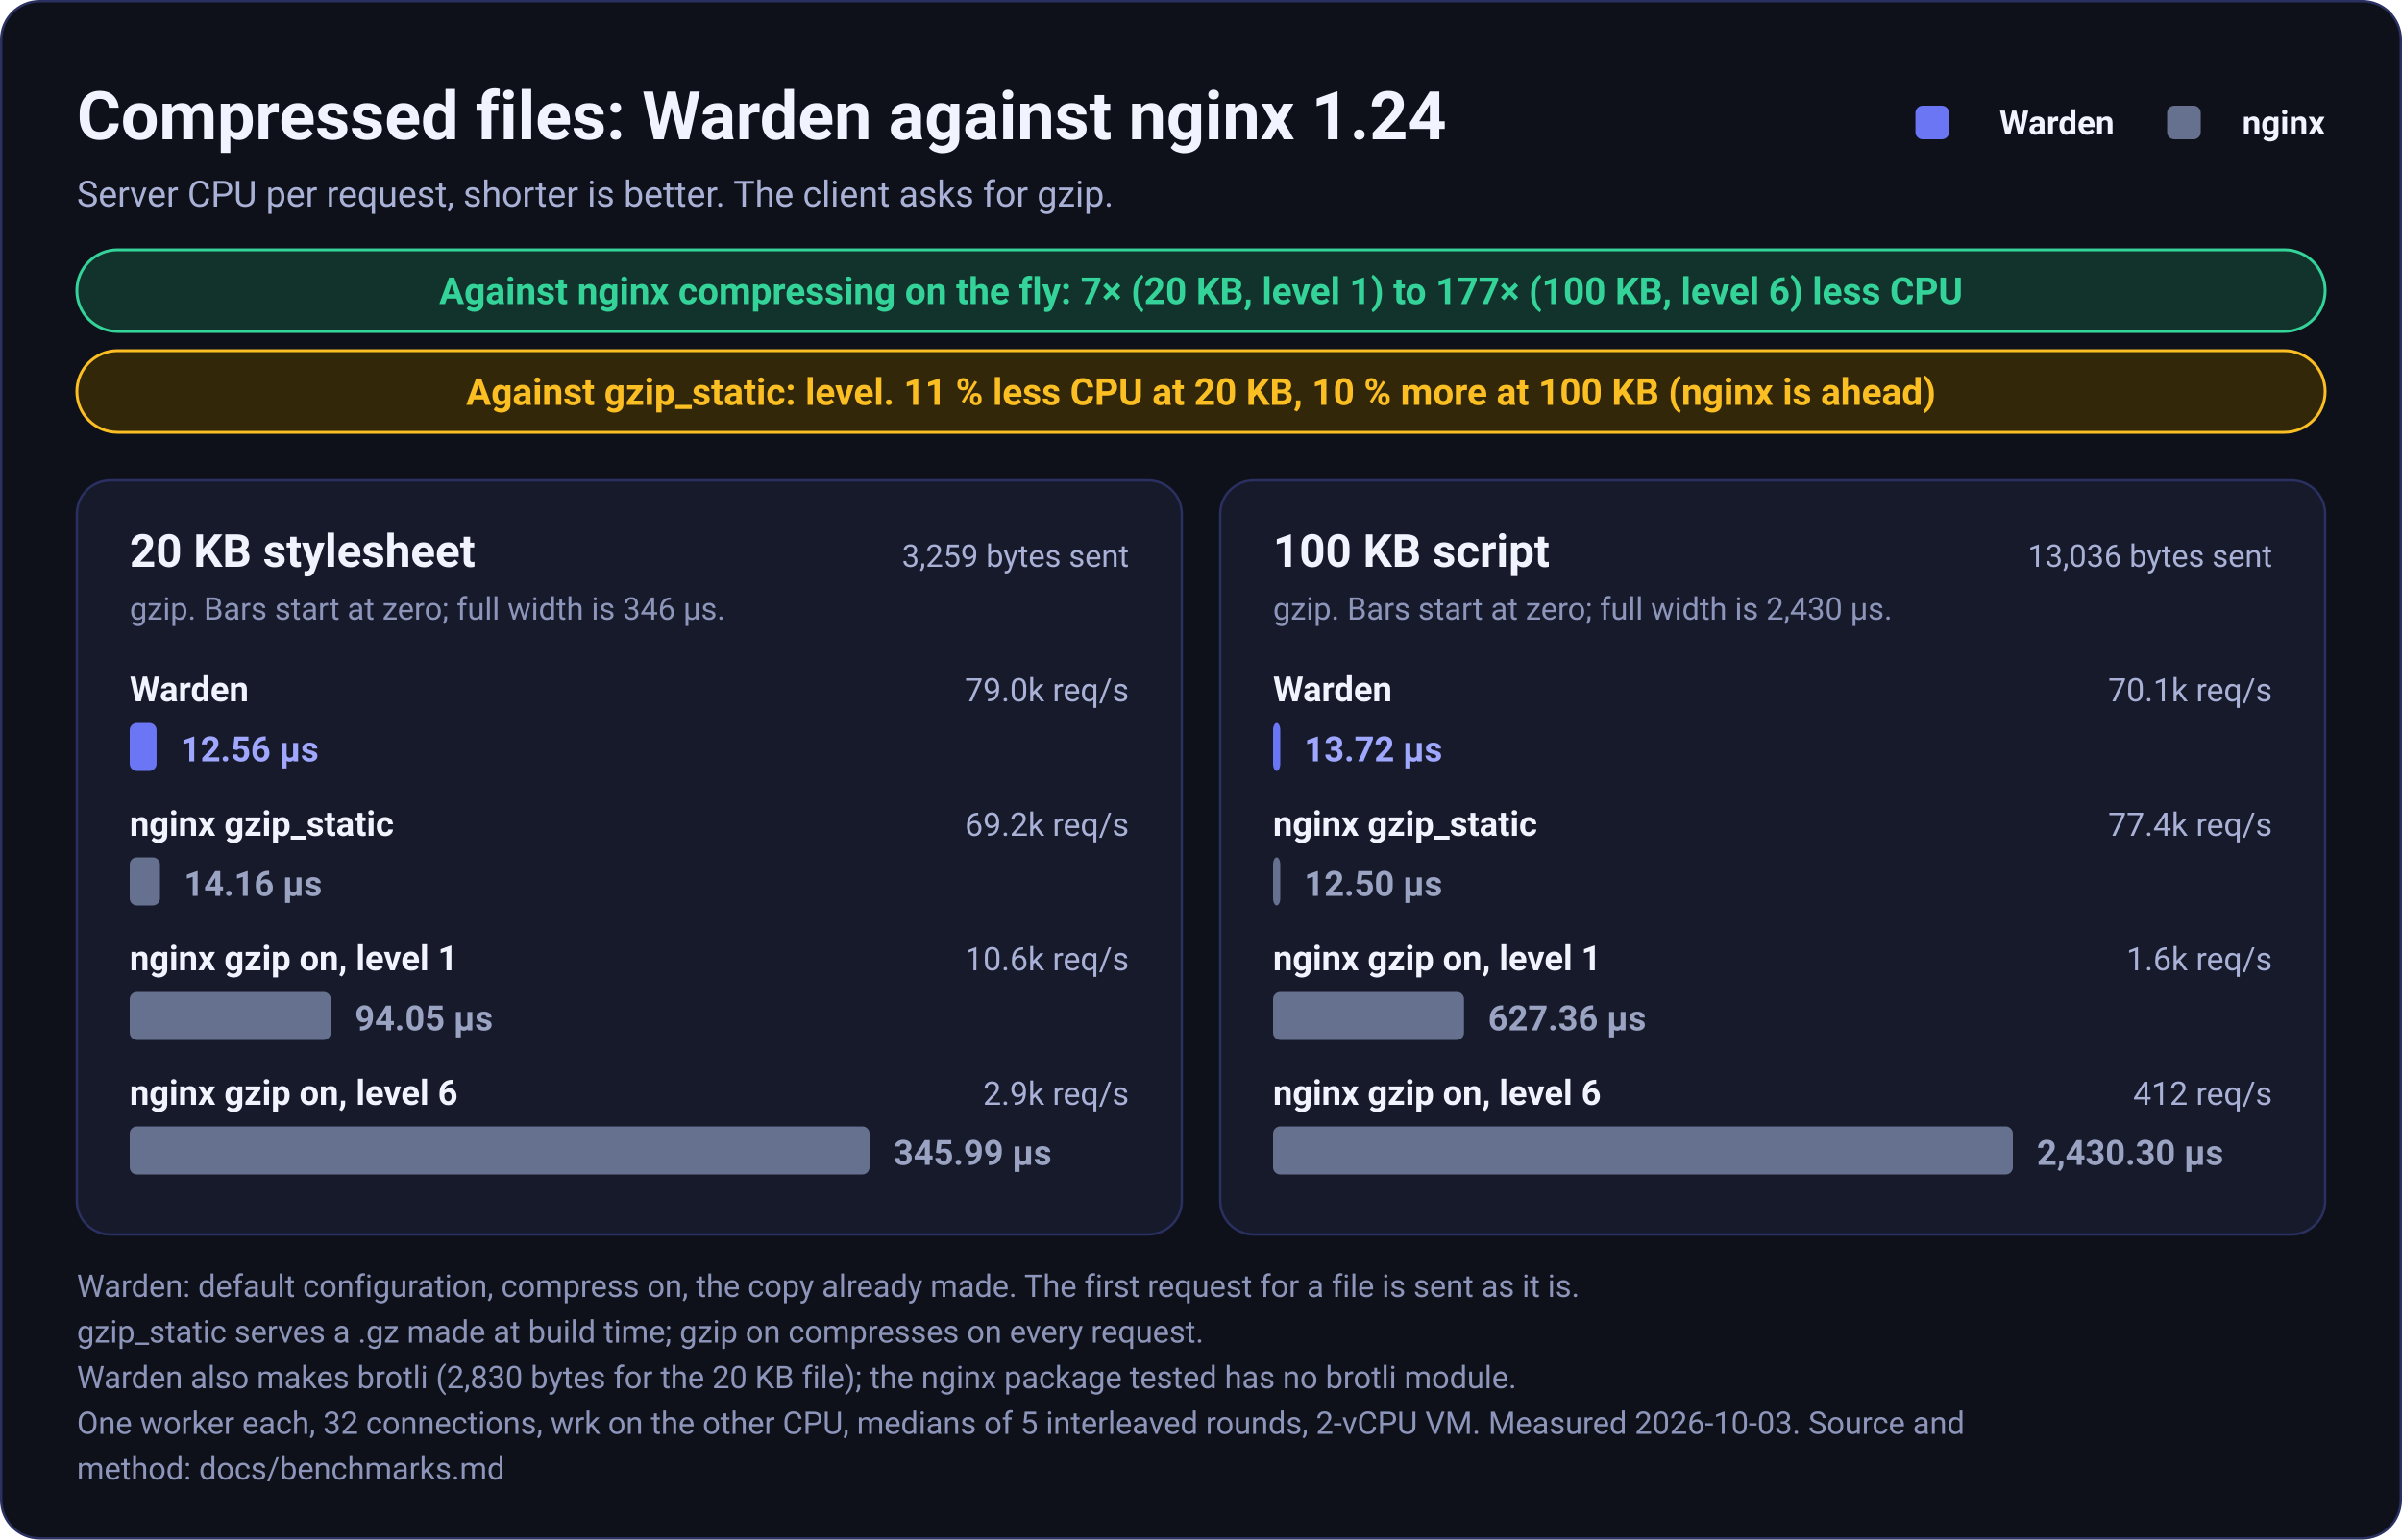
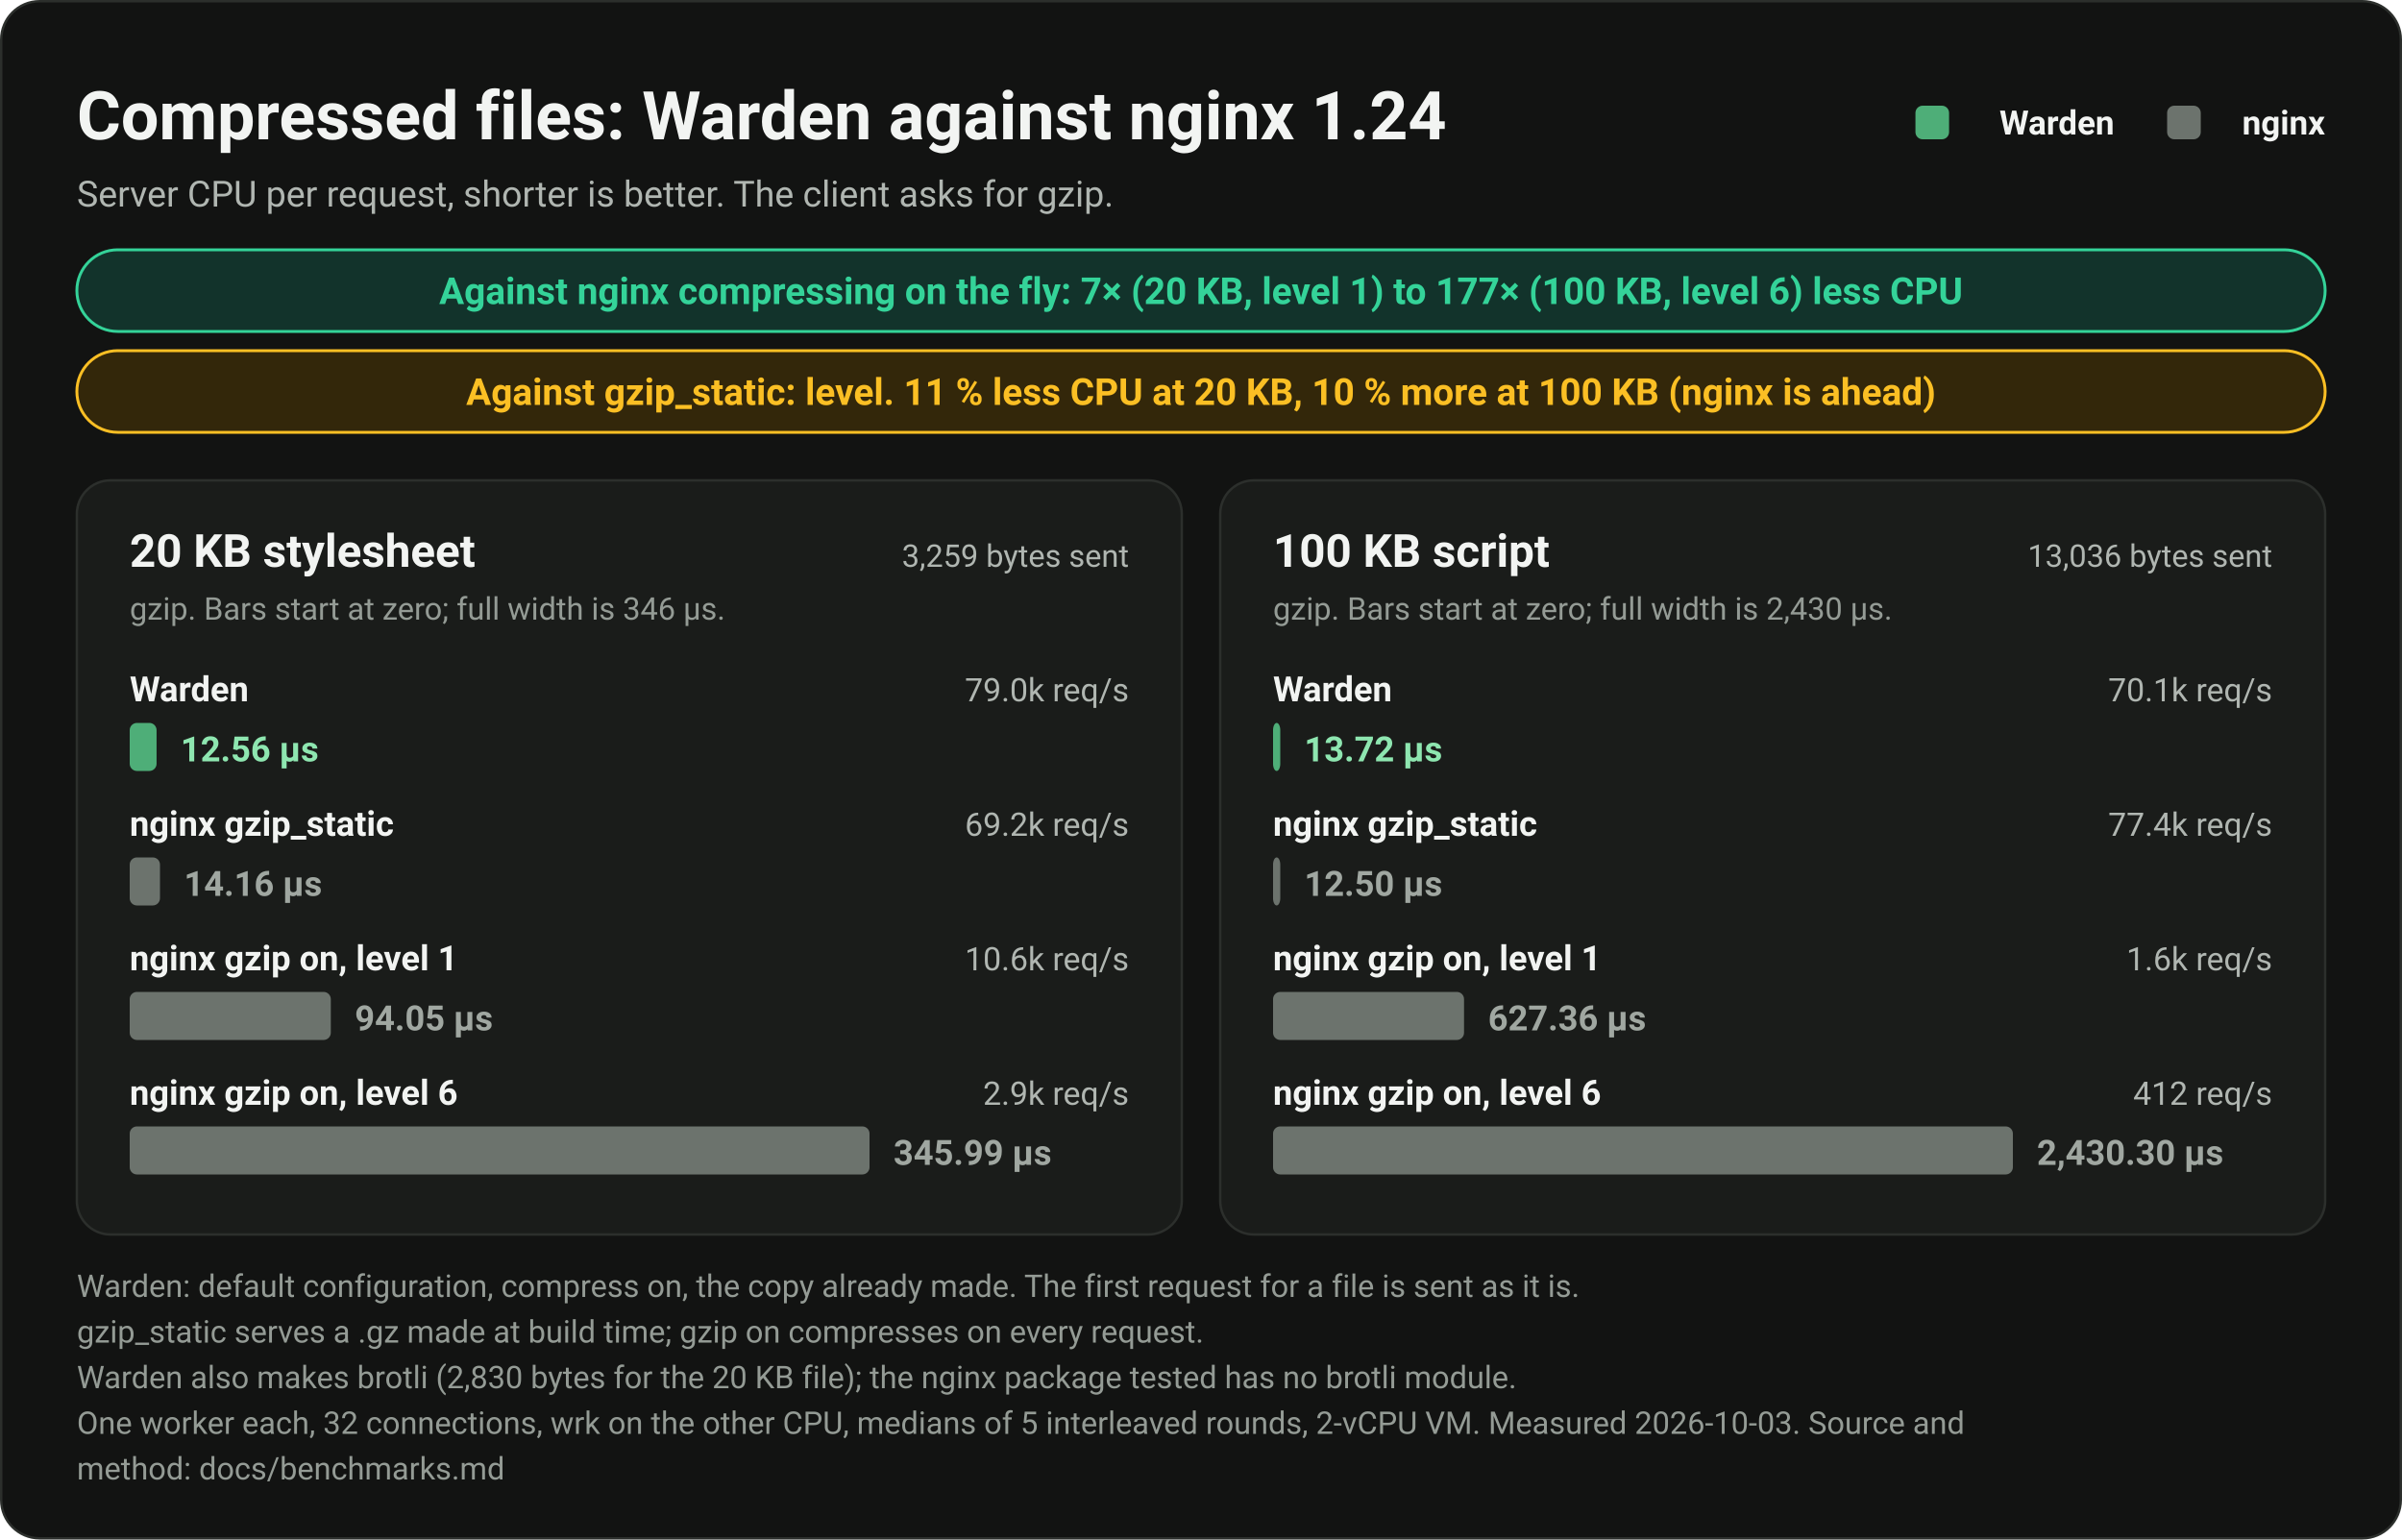
<svg xmlns="http://www.w3.org/2000/svg" viewBox="0 0 1000 641" width="1000" height="641" role="img" aria-labelledby="t d">
-   <rect x="0.5" y="0.5" width="999" height="640" rx="16" fill="#0f111a" stroke="#2a3060" stroke-width="1" />
-   <text x="32" y="58" font-family="system-ui, -apple-system, BlinkMacSystemFont, 'Segoe UI', Roboto, 'Helvetica Neue', Arial, sans-serif" font-size="28" font-weight="700" fill="#f1f3ff" text-anchor="start">Compressed files: Warden against nginx 1.24</text>
-   <text x="32" y="86" font-family="system-ui, -apple-system, BlinkMacSystemFont, 'Segoe UI', Roboto, 'Helvetica Neue', Arial, sans-serif" font-size="15" font-weight="400" fill="#a9b1d6" text-anchor="start">Server CPU per request, shorter is better. The client asks for gzip.</text>
-   <text x="968" y="56" font-family="system-ui, -apple-system, BlinkMacSystemFont, 'Segoe UI', Roboto, 'Helvetica Neue', Arial, sans-serif" font-size="14" font-weight="600" fill="#f1f3ff" text-anchor="end">nginx</text>
-   <rect x="902.219" y="44" width="14" height="14" rx="3" fill="#66708f" />
-   <text x="880.219" y="56" font-family="system-ui, -apple-system, BlinkMacSystemFont, 'Segoe UI', Roboto, 'Helvetica Neue', Arial, sans-serif" font-size="14" font-weight="600" fill="#f1f3ff" text-anchor="end">Warden</text>
-   <rect x="797.438" y="44" width="14" height="14" rx="3" fill="#6b76f5" />
+   <rect x="0.5" y="0.5" width="999" height="640" rx="16" fill="#121312" stroke="#2c2f2c" stroke-width="1" />
+   <text x="32" y="58" font-family="system-ui, -apple-system, BlinkMacSystemFont, 'Segoe UI', Roboto, 'Helvetica Neue', Arial, sans-serif" font-size="28" font-weight="700" fill="#f2f4f2" text-anchor="start">Compressed files: Warden against nginx 1.24</text>
+   <text x="32" y="86" font-family="system-ui, -apple-system, BlinkMacSystemFont, 'Segoe UI', Roboto, 'Helvetica Neue', Arial, sans-serif" font-size="15" font-weight="400" fill="#b0b6b1" text-anchor="start">Server CPU per request, shorter is better. The client asks for gzip.</text>
+   <text x="968" y="56" font-family="system-ui, -apple-system, BlinkMacSystemFont, 'Segoe UI', Roboto, 'Helvetica Neue', Arial, sans-serif" font-size="14" font-weight="600" fill="#f2f4f2" text-anchor="end">nginx</text>
+   <rect x="902.219" y="44" width="14" height="14" rx="3" fill="#6c736d" />
+   <text x="880.219" y="56" font-family="system-ui, -apple-system, BlinkMacSystemFont, 'Segoe UI', Roboto, 'Helvetica Neue', Arial, sans-serif" font-size="14" font-weight="600" fill="#f2f4f2" text-anchor="end">Warden</text>
+   <rect x="797.438" y="44" width="14" height="14" rx="3" fill="#4eae78" />
  <rect x="32" y="104" width="936" height="34" rx="17" fill="#12332b" stroke="#34d399" stroke-width="1.2" />
  <text x="500" y="126.58" font-family="system-ui, -apple-system, BlinkMacSystemFont, 'Segoe UI', Roboto, 'Helvetica Neue', Arial, sans-serif" font-size="15.5" font-weight="700" fill="#34d399" text-anchor="middle">Against nginx compressing on the fly: 7× (20 KB, level 1) to 177× (100 KB, level 6) less CPU</text>
  <rect x="32" y="146" width="936" height="34" rx="17" fill="#33270a" stroke="#fbbf24" stroke-width="1.2" />
  <text x="500" y="168.58" font-family="system-ui, -apple-system, BlinkMacSystemFont, 'Segoe UI', Roboto, 'Helvetica Neue', Arial, sans-serif" font-size="15.5" font-weight="700" fill="#fbbf24" text-anchor="middle">Against gzip_static: level. 11 % less CPU at 20 KB, 10 % more at 100 KB (nginx is ahead)</text>
-   <rect x="32" y="200" width="460" height="314" rx="14" fill="#161a2b" stroke="#2a3060" stroke-width="1" />
-   <text x="54" y="236" font-family="system-ui, -apple-system, BlinkMacSystemFont, 'Segoe UI', Roboto, 'Helvetica Neue', Arial, sans-serif" font-size="19" font-weight="700" fill="#f1f3ff" text-anchor="start">20 KB stylesheet</text>
-   <text x="470" y="236" font-family="system-ui, -apple-system, BlinkMacSystemFont, 'Segoe UI', Roboto, 'Helvetica Neue', Arial, sans-serif" font-size="13" font-weight="400" fill="#a9b1d6" text-anchor="end">3,259 bytes sent</text>
-   <text x="54" y="258" font-family="system-ui, -apple-system, BlinkMacSystemFont, 'Segoe UI', Roboto, 'Helvetica Neue', Arial, sans-serif" font-size="13" font-weight="400" fill="#8d96ba" text-anchor="start">gzip. Bars start at zero; full width is 346 µs.</text>
-   <text x="54" y="292" font-family="system-ui, -apple-system, BlinkMacSystemFont, 'Segoe UI', Roboto, 'Helvetica Neue', Arial, sans-serif" font-size="14.5" font-weight="700" fill="#f1f3ff" text-anchor="start">Warden</text>
-   <text x="470" y="292" font-family="system-ui, -apple-system, BlinkMacSystemFont, 'Segoe UI', Roboto, 'Helvetica Neue', Arial, sans-serif" font-size="13.5" font-weight="400" fill="#a9b1d6" text-anchor="end">79.0k req/s</text>
-   <rect x="54" y="301" width="11.183" height="20" rx="3" fill="#6b76f5" />
-   <text x="75.183" y="317" font-family="system-ui, -apple-system, BlinkMacSystemFont, 'Segoe UI', Roboto, 'Helvetica Neue', Arial, sans-serif" font-size="14.5" font-weight="700" fill="#a0a7ff" text-anchor="start">12.56 µs</text>
-   <text x="54" y="348" font-family="system-ui, -apple-system, BlinkMacSystemFont, 'Segoe UI', Roboto, 'Helvetica Neue', Arial, sans-serif" font-size="14.5" font-weight="700" fill="#f1f3ff" text-anchor="start">nginx gzip_static</text>
-   <text x="470" y="348" font-family="system-ui, -apple-system, BlinkMacSystemFont, 'Segoe UI', Roboto, 'Helvetica Neue', Arial, sans-serif" font-size="13.5" font-weight="400" fill="#a9b1d6" text-anchor="end">69.2k req/s</text>
-   <rect x="54" y="357" width="12.604" height="20" rx="3" fill="#66708f" />
-   <text x="76.604" y="373" font-family="system-ui, -apple-system, BlinkMacSystemFont, 'Segoe UI', Roboto, 'Helvetica Neue', Arial, sans-serif" font-size="14.5" font-weight="700" fill="#9aa3c2" text-anchor="start">14.16 µs</text>
-   <text x="54" y="404" font-family="system-ui, -apple-system, BlinkMacSystemFont, 'Segoe UI', Roboto, 'Helvetica Neue', Arial, sans-serif" font-size="14.5" font-weight="700" fill="#f1f3ff" text-anchor="start">nginx gzip on, level 1</text>
-   <text x="470" y="404" font-family="system-ui, -apple-system, BlinkMacSystemFont, 'Segoe UI', Roboto, 'Helvetica Neue', Arial, sans-serif" font-size="13.5" font-weight="400" fill="#a9b1d6" text-anchor="end">10.6k req/s</text>
-   <rect x="54" y="413" width="83.72" height="20" rx="3" fill="#66708f" />
-   <text x="147.72" y="429" font-family="system-ui, -apple-system, BlinkMacSystemFont, 'Segoe UI', Roboto, 'Helvetica Neue', Arial, sans-serif" font-size="14.5" font-weight="700" fill="#9aa3c2" text-anchor="start">94.05 µs</text>
-   <text x="54" y="460" font-family="system-ui, -apple-system, BlinkMacSystemFont, 'Segoe UI', Roboto, 'Helvetica Neue', Arial, sans-serif" font-size="14.5" font-weight="700" fill="#f1f3ff" text-anchor="start">nginx gzip on, level 6</text>
-   <text x="470" y="460" font-family="system-ui, -apple-system, BlinkMacSystemFont, 'Segoe UI', Roboto, 'Helvetica Neue', Arial, sans-serif" font-size="13.5" font-weight="400" fill="#a9b1d6" text-anchor="end">2.9k req/s</text>
-   <rect x="54" y="469" width="308" height="20" rx="3" fill="#66708f" />
-   <text x="372" y="485" font-family="system-ui, -apple-system, BlinkMacSystemFont, 'Segoe UI', Roboto, 'Helvetica Neue', Arial, sans-serif" font-size="14.5" font-weight="700" fill="#9aa3c2" text-anchor="start">345.99 µs</text>
-   <rect x="508" y="200" width="460" height="314" rx="14" fill="#161a2b" stroke="#2a3060" stroke-width="1" />
-   <text x="530" y="236" font-family="system-ui, -apple-system, BlinkMacSystemFont, 'Segoe UI', Roboto, 'Helvetica Neue', Arial, sans-serif" font-size="19" font-weight="700" fill="#f1f3ff" text-anchor="start">100 KB script</text>
-   <text x="946" y="236" font-family="system-ui, -apple-system, BlinkMacSystemFont, 'Segoe UI', Roboto, 'Helvetica Neue', Arial, sans-serif" font-size="13" font-weight="400" fill="#a9b1d6" text-anchor="end">13,036 bytes sent</text>
-   <text x="530" y="258" font-family="system-ui, -apple-system, BlinkMacSystemFont, 'Segoe UI', Roboto, 'Helvetica Neue', Arial, sans-serif" font-size="13" font-weight="400" fill="#8d96ba" text-anchor="start">gzip. Bars start at zero; full width is 2,430 µs.</text>
-   <text x="530" y="292" font-family="system-ui, -apple-system, BlinkMacSystemFont, 'Segoe UI', Roboto, 'Helvetica Neue', Arial, sans-serif" font-size="14.5" font-weight="700" fill="#f1f3ff" text-anchor="start">Warden</text>
-   <text x="946" y="292" font-family="system-ui, -apple-system, BlinkMacSystemFont, 'Segoe UI', Roboto, 'Helvetica Neue', Arial, sans-serif" font-size="13.5" font-weight="400" fill="#a9b1d6" text-anchor="end">70.1k req/s</text>
-   <rect x="530" y="301" width="3" height="20" rx="3" fill="#6b76f5" />
-   <text x="543" y="317" font-family="system-ui, -apple-system, BlinkMacSystemFont, 'Segoe UI', Roboto, 'Helvetica Neue', Arial, sans-serif" font-size="14.5" font-weight="700" fill="#a0a7ff" text-anchor="start">13.72 µs</text>
-   <text x="530" y="348" font-family="system-ui, -apple-system, BlinkMacSystemFont, 'Segoe UI', Roboto, 'Helvetica Neue', Arial, sans-serif" font-size="14.5" font-weight="700" fill="#f1f3ff" text-anchor="start">nginx gzip_static</text>
-   <text x="946" y="348" font-family="system-ui, -apple-system, BlinkMacSystemFont, 'Segoe UI', Roboto, 'Helvetica Neue', Arial, sans-serif" font-size="13.5" font-weight="400" fill="#a9b1d6" text-anchor="end">77.4k req/s</text>
-   <rect x="530" y="357" width="3" height="20" rx="3" fill="#66708f" />
-   <text x="543" y="373" font-family="system-ui, -apple-system, BlinkMacSystemFont, 'Segoe UI', Roboto, 'Helvetica Neue', Arial, sans-serif" font-size="14.5" font-weight="700" fill="#9aa3c2" text-anchor="start">12.50 µs</text>
-   <text x="530" y="404" font-family="system-ui, -apple-system, BlinkMacSystemFont, 'Segoe UI', Roboto, 'Helvetica Neue', Arial, sans-serif" font-size="14.5" font-weight="700" fill="#f1f3ff" text-anchor="start">nginx gzip on, level 1</text>
-   <text x="946" y="404" font-family="system-ui, -apple-system, BlinkMacSystemFont, 'Segoe UI', Roboto, 'Helvetica Neue', Arial, sans-serif" font-size="13.5" font-weight="400" fill="#a9b1d6" text-anchor="end">1.6k req/s</text>
-   <rect x="530" y="413" width="79.507" height="20" rx="3" fill="#66708f" />
-   <text x="619.507" y="429" font-family="system-ui, -apple-system, BlinkMacSystemFont, 'Segoe UI', Roboto, 'Helvetica Neue', Arial, sans-serif" font-size="14.5" font-weight="700" fill="#9aa3c2" text-anchor="start">627.36 µs</text>
-   <text x="530" y="460" font-family="system-ui, -apple-system, BlinkMacSystemFont, 'Segoe UI', Roboto, 'Helvetica Neue', Arial, sans-serif" font-size="14.5" font-weight="700" fill="#f1f3ff" text-anchor="start">nginx gzip on, level 6</text>
-   <text x="946" y="460" font-family="system-ui, -apple-system, BlinkMacSystemFont, 'Segoe UI', Roboto, 'Helvetica Neue', Arial, sans-serif" font-size="13.5" font-weight="400" fill="#a9b1d6" text-anchor="end">412 req/s</text>
-   <rect x="530" y="469" width="308" height="20" rx="3" fill="#66708f" />
-   <text x="848" y="485" font-family="system-ui, -apple-system, BlinkMacSystemFont, 'Segoe UI', Roboto, 'Helvetica Neue', Arial, sans-serif" font-size="14.5" font-weight="700" fill="#9aa3c2" text-anchor="start">2,430.30 µs</text>
-   <text x="32" y="540" font-family="system-ui, -apple-system, BlinkMacSystemFont, 'Segoe UI', Roboto, 'Helvetica Neue', Arial, sans-serif" font-size="13" font-weight="400" fill="#8d96ba" text-anchor="start">Warden: default configuration, compress on, the copy already made. The first request for a file is sent as it is.</text>
-   <text x="32" y="559" font-family="system-ui, -apple-system, BlinkMacSystemFont, 'Segoe UI', Roboto, 'Helvetica Neue', Arial, sans-serif" font-size="13" font-weight="400" fill="#8d96ba" text-anchor="start">gzip_static serves a .gz made at build time; gzip on compresses on every request.</text>
-   <text x="32" y="578" font-family="system-ui, -apple-system, BlinkMacSystemFont, 'Segoe UI', Roboto, 'Helvetica Neue', Arial, sans-serif" font-size="13" font-weight="400" fill="#8d96ba" text-anchor="start">Warden also makes brotli (2,830 bytes for the 20 KB file); the nginx package tested has no brotli module.</text>
-   <text x="32" y="597" font-family="system-ui, -apple-system, BlinkMacSystemFont, 'Segoe UI', Roboto, 'Helvetica Neue', Arial, sans-serif" font-size="13" font-weight="400" fill="#8d96ba" text-anchor="start">One worker each, 32 connections, wrk on the other CPU, medians of 5 interleaved rounds, 2-vCPU VM. Measured 2026-10-03. Source and</text>
-   <text x="32" y="616" font-family="system-ui, -apple-system, BlinkMacSystemFont, 'Segoe UI', Roboto, 'Helvetica Neue', Arial, sans-serif" font-size="13" font-weight="400" fill="#8d96ba" text-anchor="start">method: docs/benchmarks.md</text>
+   <rect x="32" y="200" width="460" height="314" rx="14" fill="#1a1c1a" stroke="#2c2f2c" stroke-width="1" />
+   <text x="54" y="236" font-family="system-ui, -apple-system, BlinkMacSystemFont, 'Segoe UI', Roboto, 'Helvetica Neue', Arial, sans-serif" font-size="19" font-weight="700" fill="#f2f4f2" text-anchor="start">20 KB stylesheet</text>
+   <text x="470" y="236" font-family="system-ui, -apple-system, BlinkMacSystemFont, 'Segoe UI', Roboto, 'Helvetica Neue', Arial, sans-serif" font-size="13" font-weight="400" fill="#b0b6b1" text-anchor="end">3,259 bytes sent</text>
+   <text x="54" y="258" font-family="system-ui, -apple-system, BlinkMacSystemFont, 'Segoe UI', Roboto, 'Helvetica Neue', Arial, sans-serif" font-size="13" font-weight="400" fill="#949b95" text-anchor="start">gzip. Bars start at zero; full width is 346 µs.</text>
+   <text x="54" y="292" font-family="system-ui, -apple-system, BlinkMacSystemFont, 'Segoe UI', Roboto, 'Helvetica Neue', Arial, sans-serif" font-size="14.5" font-weight="700" fill="#f2f4f2" text-anchor="start">Warden</text>
+   <text x="470" y="292" font-family="system-ui, -apple-system, BlinkMacSystemFont, 'Segoe UI', Roboto, 'Helvetica Neue', Arial, sans-serif" font-size="13.5" font-weight="400" fill="#b0b6b1" text-anchor="end">79.0k req/s</text>
+   <rect x="54" y="301" width="11.183" height="20" rx="3" fill="#4eae78" />
+   <text x="75.183" y="317" font-family="system-ui, -apple-system, BlinkMacSystemFont, 'Segoe UI', Roboto, 'Helvetica Neue', Arial, sans-serif" font-size="14.5" font-weight="700" fill="#8ee6b0" text-anchor="start">12.56 µs</text>
+   <text x="54" y="348" font-family="system-ui, -apple-system, BlinkMacSystemFont, 'Segoe UI', Roboto, 'Helvetica Neue', Arial, sans-serif" font-size="14.5" font-weight="700" fill="#f2f4f2" text-anchor="start">nginx gzip_static</text>
+   <text x="470" y="348" font-family="system-ui, -apple-system, BlinkMacSystemFont, 'Segoe UI', Roboto, 'Helvetica Neue', Arial, sans-serif" font-size="13.5" font-weight="400" fill="#b0b6b1" text-anchor="end">69.2k req/s</text>
+   <rect x="54" y="357" width="12.604" height="20" rx="3" fill="#6c736d" />
+   <text x="76.604" y="373" font-family="system-ui, -apple-system, BlinkMacSystemFont, 'Segoe UI', Roboto, 'Helvetica Neue', Arial, sans-serif" font-size="14.5" font-weight="700" fill="#a0a7a1" text-anchor="start">14.16 µs</text>
+   <text x="54" y="404" font-family="system-ui, -apple-system, BlinkMacSystemFont, 'Segoe UI', Roboto, 'Helvetica Neue', Arial, sans-serif" font-size="14.5" font-weight="700" fill="#f2f4f2" text-anchor="start">nginx gzip on, level 1</text>
+   <text x="470" y="404" font-family="system-ui, -apple-system, BlinkMacSystemFont, 'Segoe UI', Roboto, 'Helvetica Neue', Arial, sans-serif" font-size="13.5" font-weight="400" fill="#b0b6b1" text-anchor="end">10.6k req/s</text>
+   <rect x="54" y="413" width="83.72" height="20" rx="3" fill="#6c736d" />
+   <text x="147.72" y="429" font-family="system-ui, -apple-system, BlinkMacSystemFont, 'Segoe UI', Roboto, 'Helvetica Neue', Arial, sans-serif" font-size="14.5" font-weight="700" fill="#a0a7a1" text-anchor="start">94.05 µs</text>
+   <text x="54" y="460" font-family="system-ui, -apple-system, BlinkMacSystemFont, 'Segoe UI', Roboto, 'Helvetica Neue', Arial, sans-serif" font-size="14.5" font-weight="700" fill="#f2f4f2" text-anchor="start">nginx gzip on, level 6</text>
+   <text x="470" y="460" font-family="system-ui, -apple-system, BlinkMacSystemFont, 'Segoe UI', Roboto, 'Helvetica Neue', Arial, sans-serif" font-size="13.5" font-weight="400" fill="#b0b6b1" text-anchor="end">2.9k req/s</text>
+   <rect x="54" y="469" width="308" height="20" rx="3" fill="#6c736d" />
+   <text x="372" y="485" font-family="system-ui, -apple-system, BlinkMacSystemFont, 'Segoe UI', Roboto, 'Helvetica Neue', Arial, sans-serif" font-size="14.5" font-weight="700" fill="#a0a7a1" text-anchor="start">345.99 µs</text>
+   <rect x="508" y="200" width="460" height="314" rx="14" fill="#1a1c1a" stroke="#2c2f2c" stroke-width="1" />
+   <text x="530" y="236" font-family="system-ui, -apple-system, BlinkMacSystemFont, 'Segoe UI', Roboto, 'Helvetica Neue', Arial, sans-serif" font-size="19" font-weight="700" fill="#f2f4f2" text-anchor="start">100 KB script</text>
+   <text x="946" y="236" font-family="system-ui, -apple-system, BlinkMacSystemFont, 'Segoe UI', Roboto, 'Helvetica Neue', Arial, sans-serif" font-size="13" font-weight="400" fill="#b0b6b1" text-anchor="end">13,036 bytes sent</text>
+   <text x="530" y="258" font-family="system-ui, -apple-system, BlinkMacSystemFont, 'Segoe UI', Roboto, 'Helvetica Neue', Arial, sans-serif" font-size="13" font-weight="400" fill="#949b95" text-anchor="start">gzip. Bars start at zero; full width is 2,430 µs.</text>
+   <text x="530" y="292" font-family="system-ui, -apple-system, BlinkMacSystemFont, 'Segoe UI', Roboto, 'Helvetica Neue', Arial, sans-serif" font-size="14.5" font-weight="700" fill="#f2f4f2" text-anchor="start">Warden</text>
+   <text x="946" y="292" font-family="system-ui, -apple-system, BlinkMacSystemFont, 'Segoe UI', Roboto, 'Helvetica Neue', Arial, sans-serif" font-size="13.5" font-weight="400" fill="#b0b6b1" text-anchor="end">70.1k req/s</text>
+   <rect x="530" y="301" width="3" height="20" rx="3" fill="#4eae78" />
+   <text x="543" y="317" font-family="system-ui, -apple-system, BlinkMacSystemFont, 'Segoe UI', Roboto, 'Helvetica Neue', Arial, sans-serif" font-size="14.5" font-weight="700" fill="#8ee6b0" text-anchor="start">13.72 µs</text>
+   <text x="530" y="348" font-family="system-ui, -apple-system, BlinkMacSystemFont, 'Segoe UI', Roboto, 'Helvetica Neue', Arial, sans-serif" font-size="14.5" font-weight="700" fill="#f2f4f2" text-anchor="start">nginx gzip_static</text>
+   <text x="946" y="348" font-family="system-ui, -apple-system, BlinkMacSystemFont, 'Segoe UI', Roboto, 'Helvetica Neue', Arial, sans-serif" font-size="13.5" font-weight="400" fill="#b0b6b1" text-anchor="end">77.4k req/s</text>
+   <rect x="530" y="357" width="3" height="20" rx="3" fill="#6c736d" />
+   <text x="543" y="373" font-family="system-ui, -apple-system, BlinkMacSystemFont, 'Segoe UI', Roboto, 'Helvetica Neue', Arial, sans-serif" font-size="14.5" font-weight="700" fill="#a0a7a1" text-anchor="start">12.50 µs</text>
+   <text x="530" y="404" font-family="system-ui, -apple-system, BlinkMacSystemFont, 'Segoe UI', Roboto, 'Helvetica Neue', Arial, sans-serif" font-size="14.5" font-weight="700" fill="#f2f4f2" text-anchor="start">nginx gzip on, level 1</text>
+   <text x="946" y="404" font-family="system-ui, -apple-system, BlinkMacSystemFont, 'Segoe UI', Roboto, 'Helvetica Neue', Arial, sans-serif" font-size="13.5" font-weight="400" fill="#b0b6b1" text-anchor="end">1.6k req/s</text>
+   <rect x="530" y="413" width="79.507" height="20" rx="3" fill="#6c736d" />
+   <text x="619.507" y="429" font-family="system-ui, -apple-system, BlinkMacSystemFont, 'Segoe UI', Roboto, 'Helvetica Neue', Arial, sans-serif" font-size="14.5" font-weight="700" fill="#a0a7a1" text-anchor="start">627.36 µs</text>
+   <text x="530" y="460" font-family="system-ui, -apple-system, BlinkMacSystemFont, 'Segoe UI', Roboto, 'Helvetica Neue', Arial, sans-serif" font-size="14.5" font-weight="700" fill="#f2f4f2" text-anchor="start">nginx gzip on, level 6</text>
+   <text x="946" y="460" font-family="system-ui, -apple-system, BlinkMacSystemFont, 'Segoe UI', Roboto, 'Helvetica Neue', Arial, sans-serif" font-size="13.5" font-weight="400" fill="#b0b6b1" text-anchor="end">412 req/s</text>
+   <rect x="530" y="469" width="308" height="20" rx="3" fill="#6c736d" />
+   <text x="848" y="485" font-family="system-ui, -apple-system, BlinkMacSystemFont, 'Segoe UI', Roboto, 'Helvetica Neue', Arial, sans-serif" font-size="14.5" font-weight="700" fill="#a0a7a1" text-anchor="start">2,430.30 µs</text>
+   <text x="32" y="540" font-family="system-ui, -apple-system, BlinkMacSystemFont, 'Segoe UI', Roboto, 'Helvetica Neue', Arial, sans-serif" font-size="13" font-weight="400" fill="#949b95" text-anchor="start">Warden: default configuration, compress on, the copy already made. The first request for a file is sent as it is.</text>
+   <text x="32" y="559" font-family="system-ui, -apple-system, BlinkMacSystemFont, 'Segoe UI', Roboto, 'Helvetica Neue', Arial, sans-serif" font-size="13" font-weight="400" fill="#949b95" text-anchor="start">gzip_static serves a .gz made at build time; gzip on compresses on every request.</text>
+   <text x="32" y="578" font-family="system-ui, -apple-system, BlinkMacSystemFont, 'Segoe UI', Roboto, 'Helvetica Neue', Arial, sans-serif" font-size="13" font-weight="400" fill="#949b95" text-anchor="start">Warden also makes brotli (2,830 bytes for the 20 KB file); the nginx package tested has no brotli module.</text>
+   <text x="32" y="597" font-family="system-ui, -apple-system, BlinkMacSystemFont, 'Segoe UI', Roboto, 'Helvetica Neue', Arial, sans-serif" font-size="13" font-weight="400" fill="#949b95" text-anchor="start">One worker each, 32 connections, wrk on the other CPU, medians of 5 interleaved rounds, 2-vCPU VM. Measured 2026-10-03. Source and</text>
+   <text x="32" y="616" font-family="system-ui, -apple-system, BlinkMacSystemFont, 'Segoe UI', Roboto, 'Helvetica Neue', Arial, sans-serif" font-size="13" font-weight="400" fill="#949b95" text-anchor="start">method: docs/benchmarks.md</text>
</svg>
